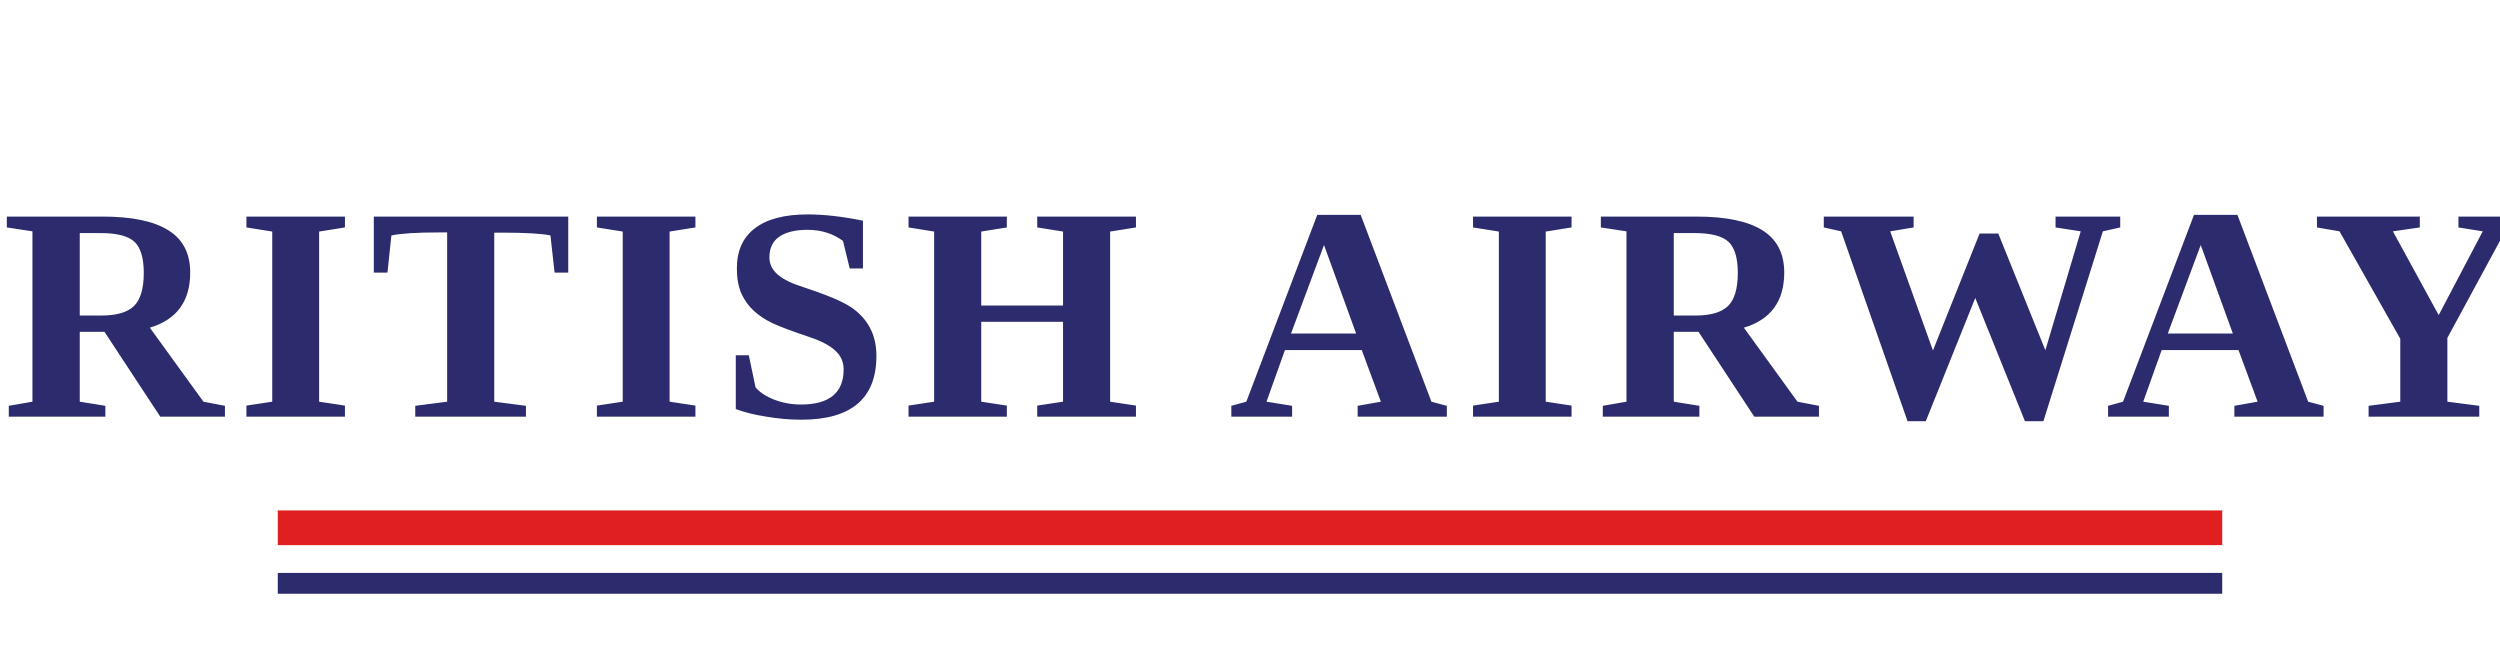
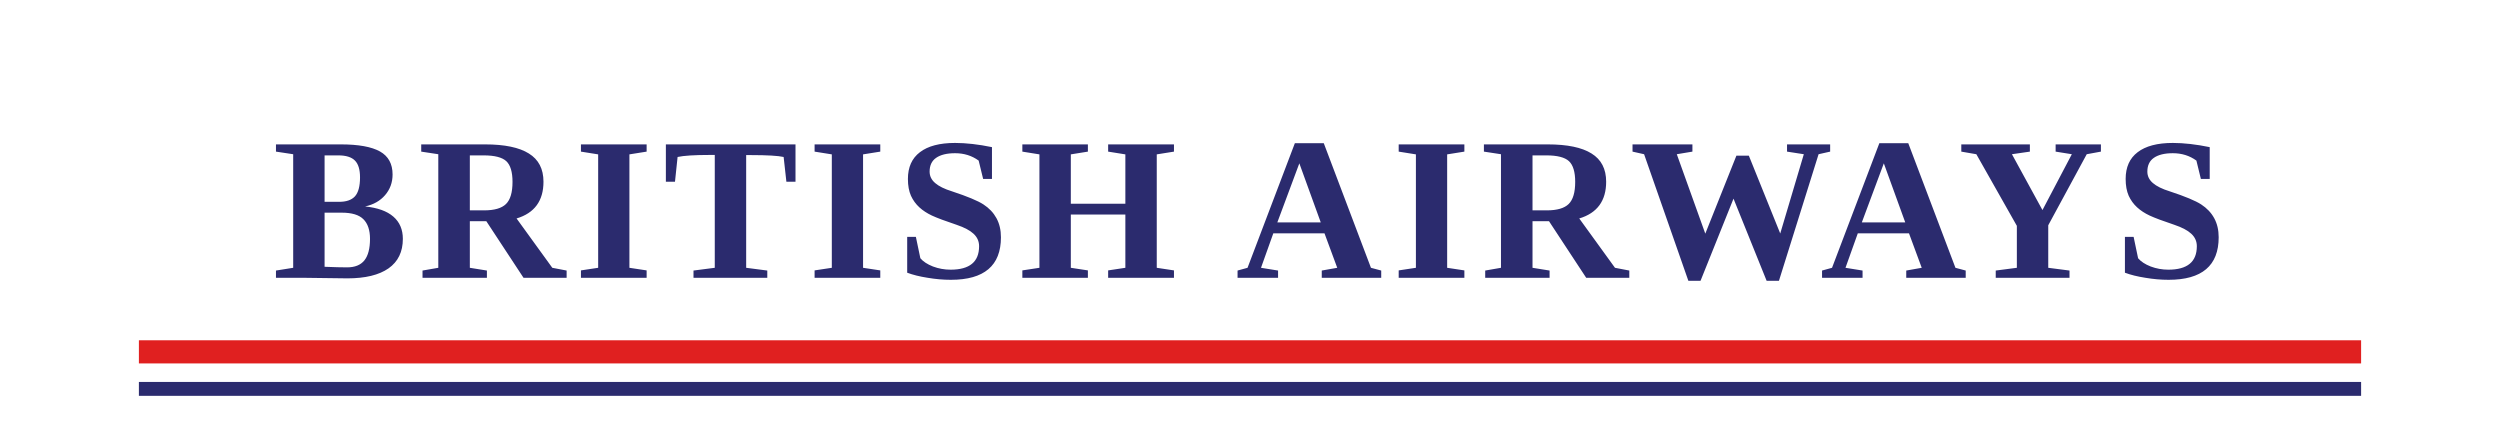
- <svg xmlns="http://www.w3.org/2000/svg" viewBox="0 0 180 48" height="48" width="180">
-   <rect width="180" height="48" fill="none" />
-   <text x="90" y="30" font-family="Georgia, 'Times New Roman', serif" font-size="22" font-weight="bold" fill="#2B2B6E" text-anchor="middle" letter-spacing="1">BRITISH AIRWAYS</text>
-   <line x1="20" y1="38" x2="160" y2="38" stroke="#E02020" stroke-width="2.5" />
-   <line x1="20" y1="42" x2="160" y2="42" stroke="#2B2B6E" stroke-width="1.5" />
+ <svg xmlns="http://www.w3.org/2000/svg" viewBox="0 0 270 48" height="48" width="270">
+   <rect width="270" height="48" fill="none" />
+   <text x="135" y="30" font-family="Georgia, 'Times New Roman', serif" font-size="22" font-weight="bold" fill="#2B2B6E" text-anchor="middle" letter-spacing="1">BRITISH AIRWAYS</text>
+   <line x1="15" y1="38" x2="255" y2="38" stroke="#E02020" stroke-width="2.5" />
+   <line x1="15" y1="42" x2="255" y2="42" stroke="#2B2B6E" stroke-width="1.5" />
</svg>
